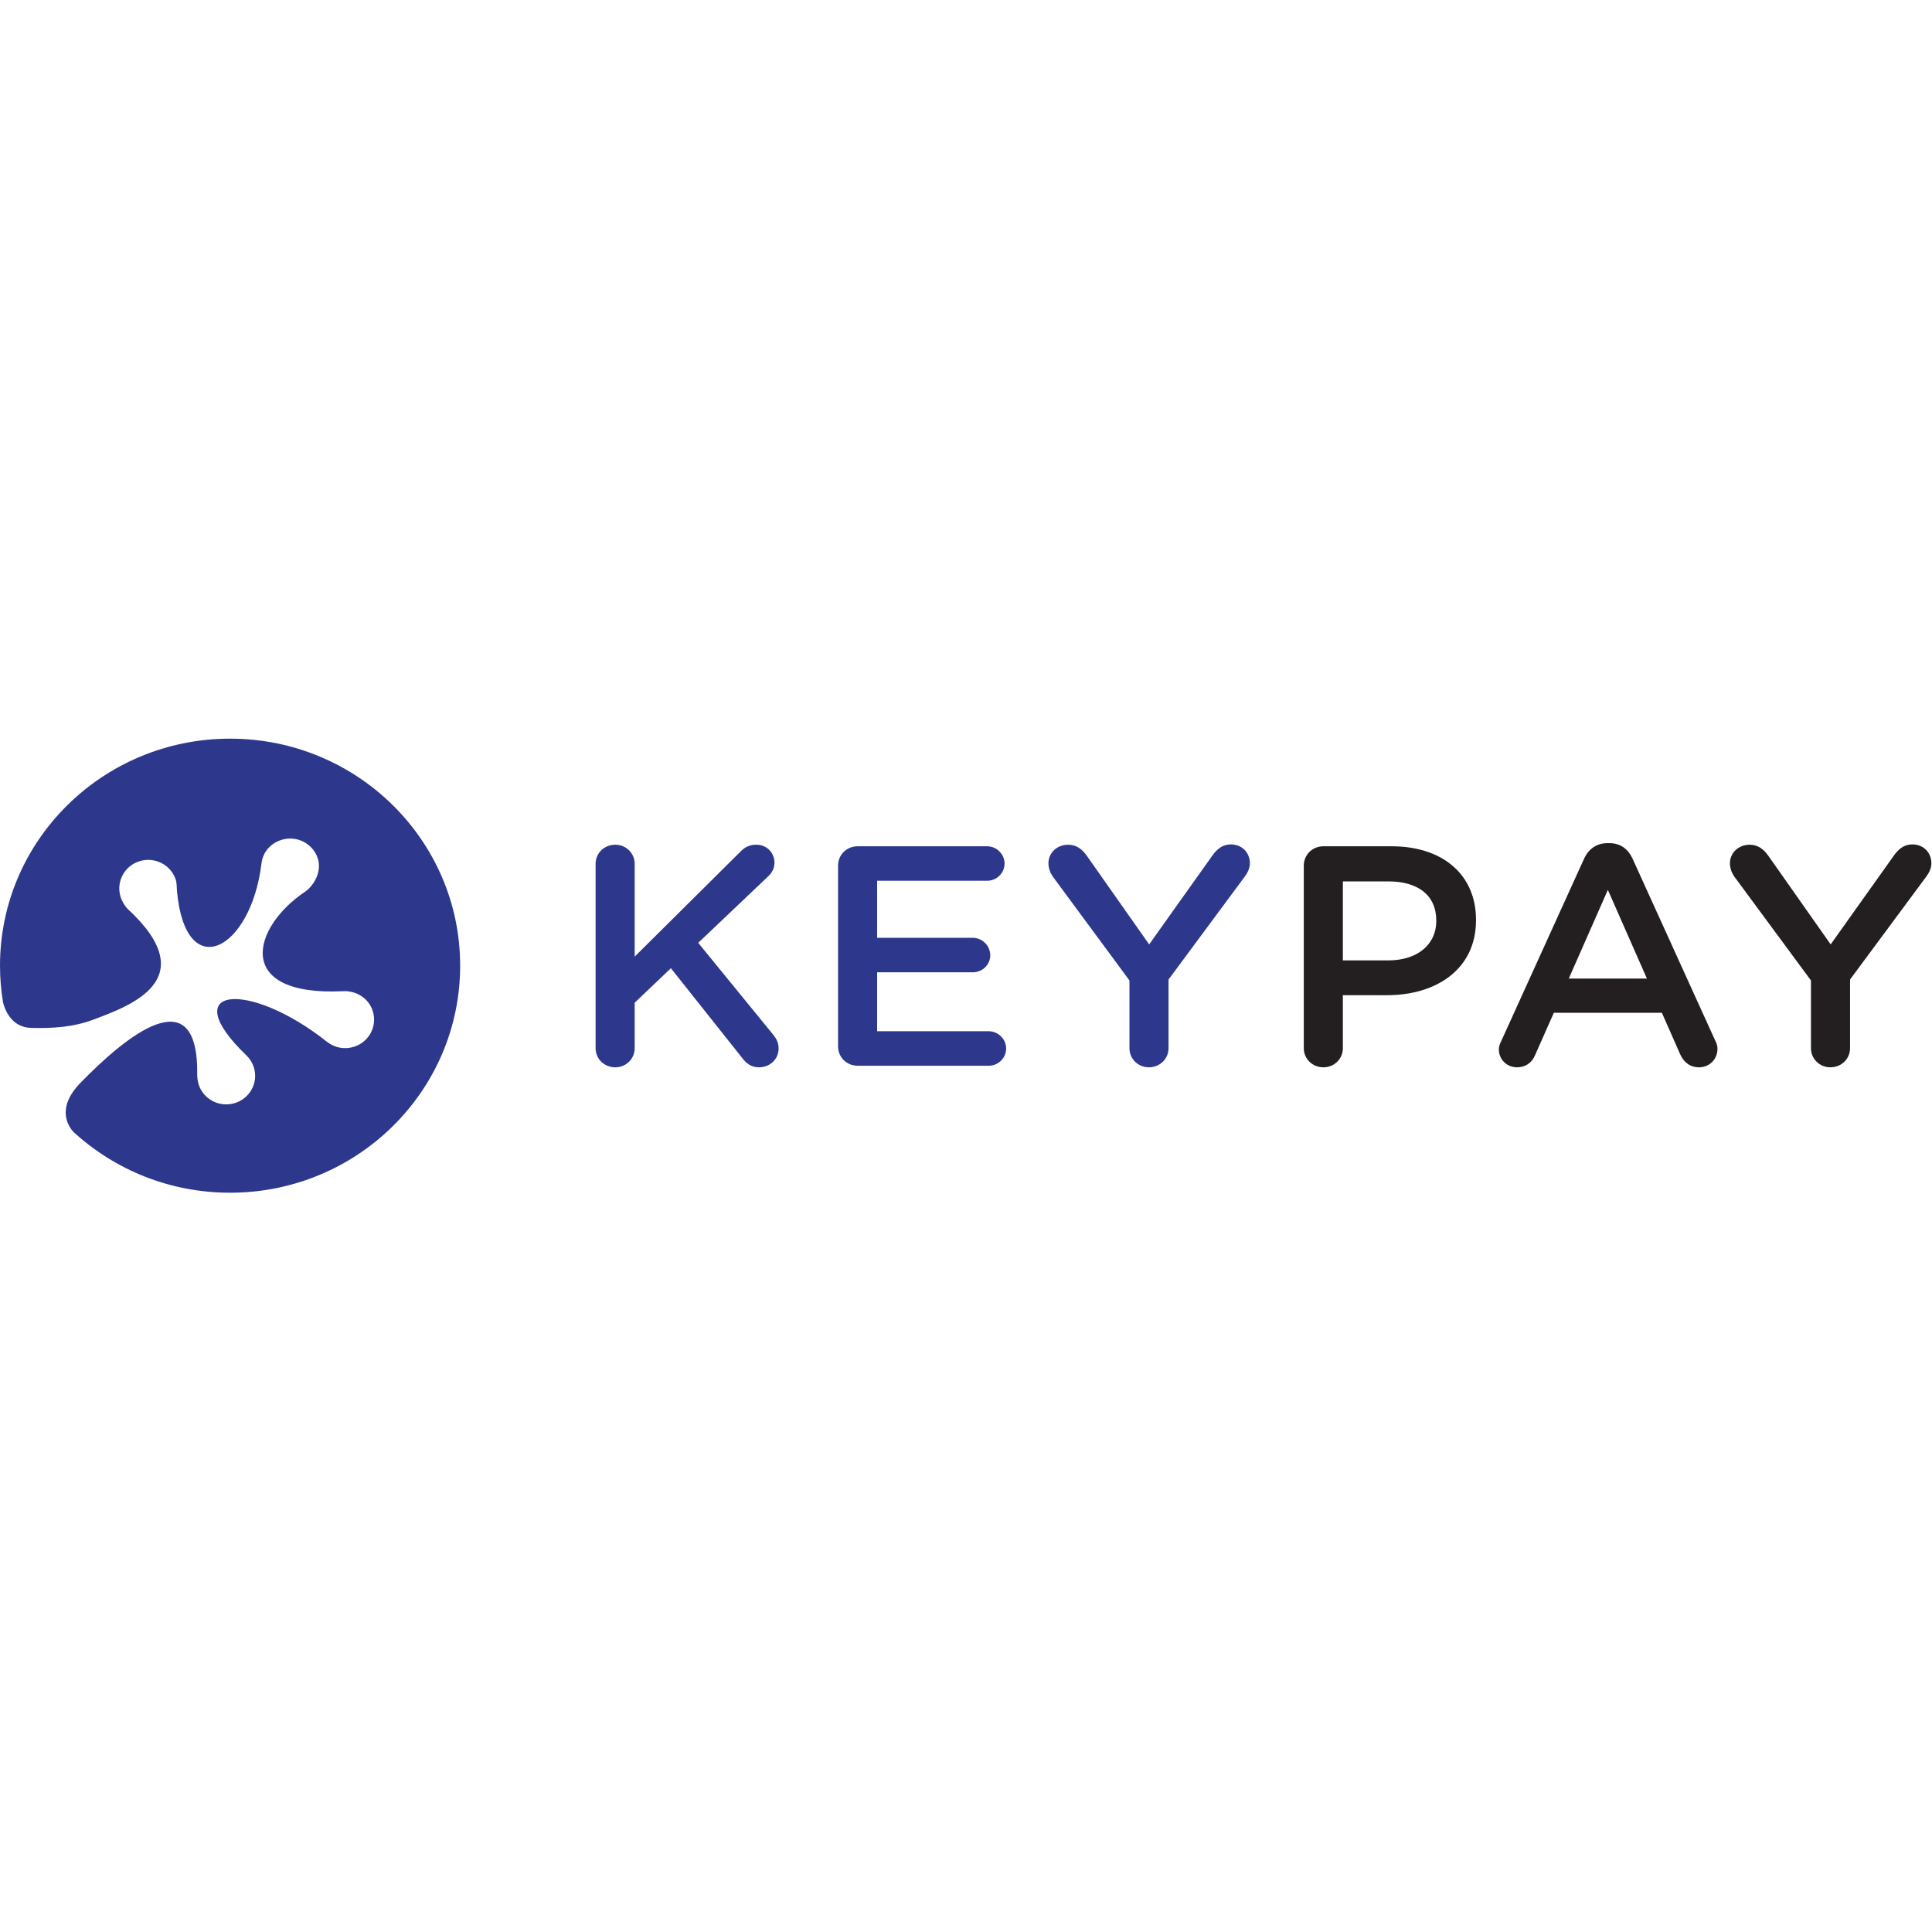
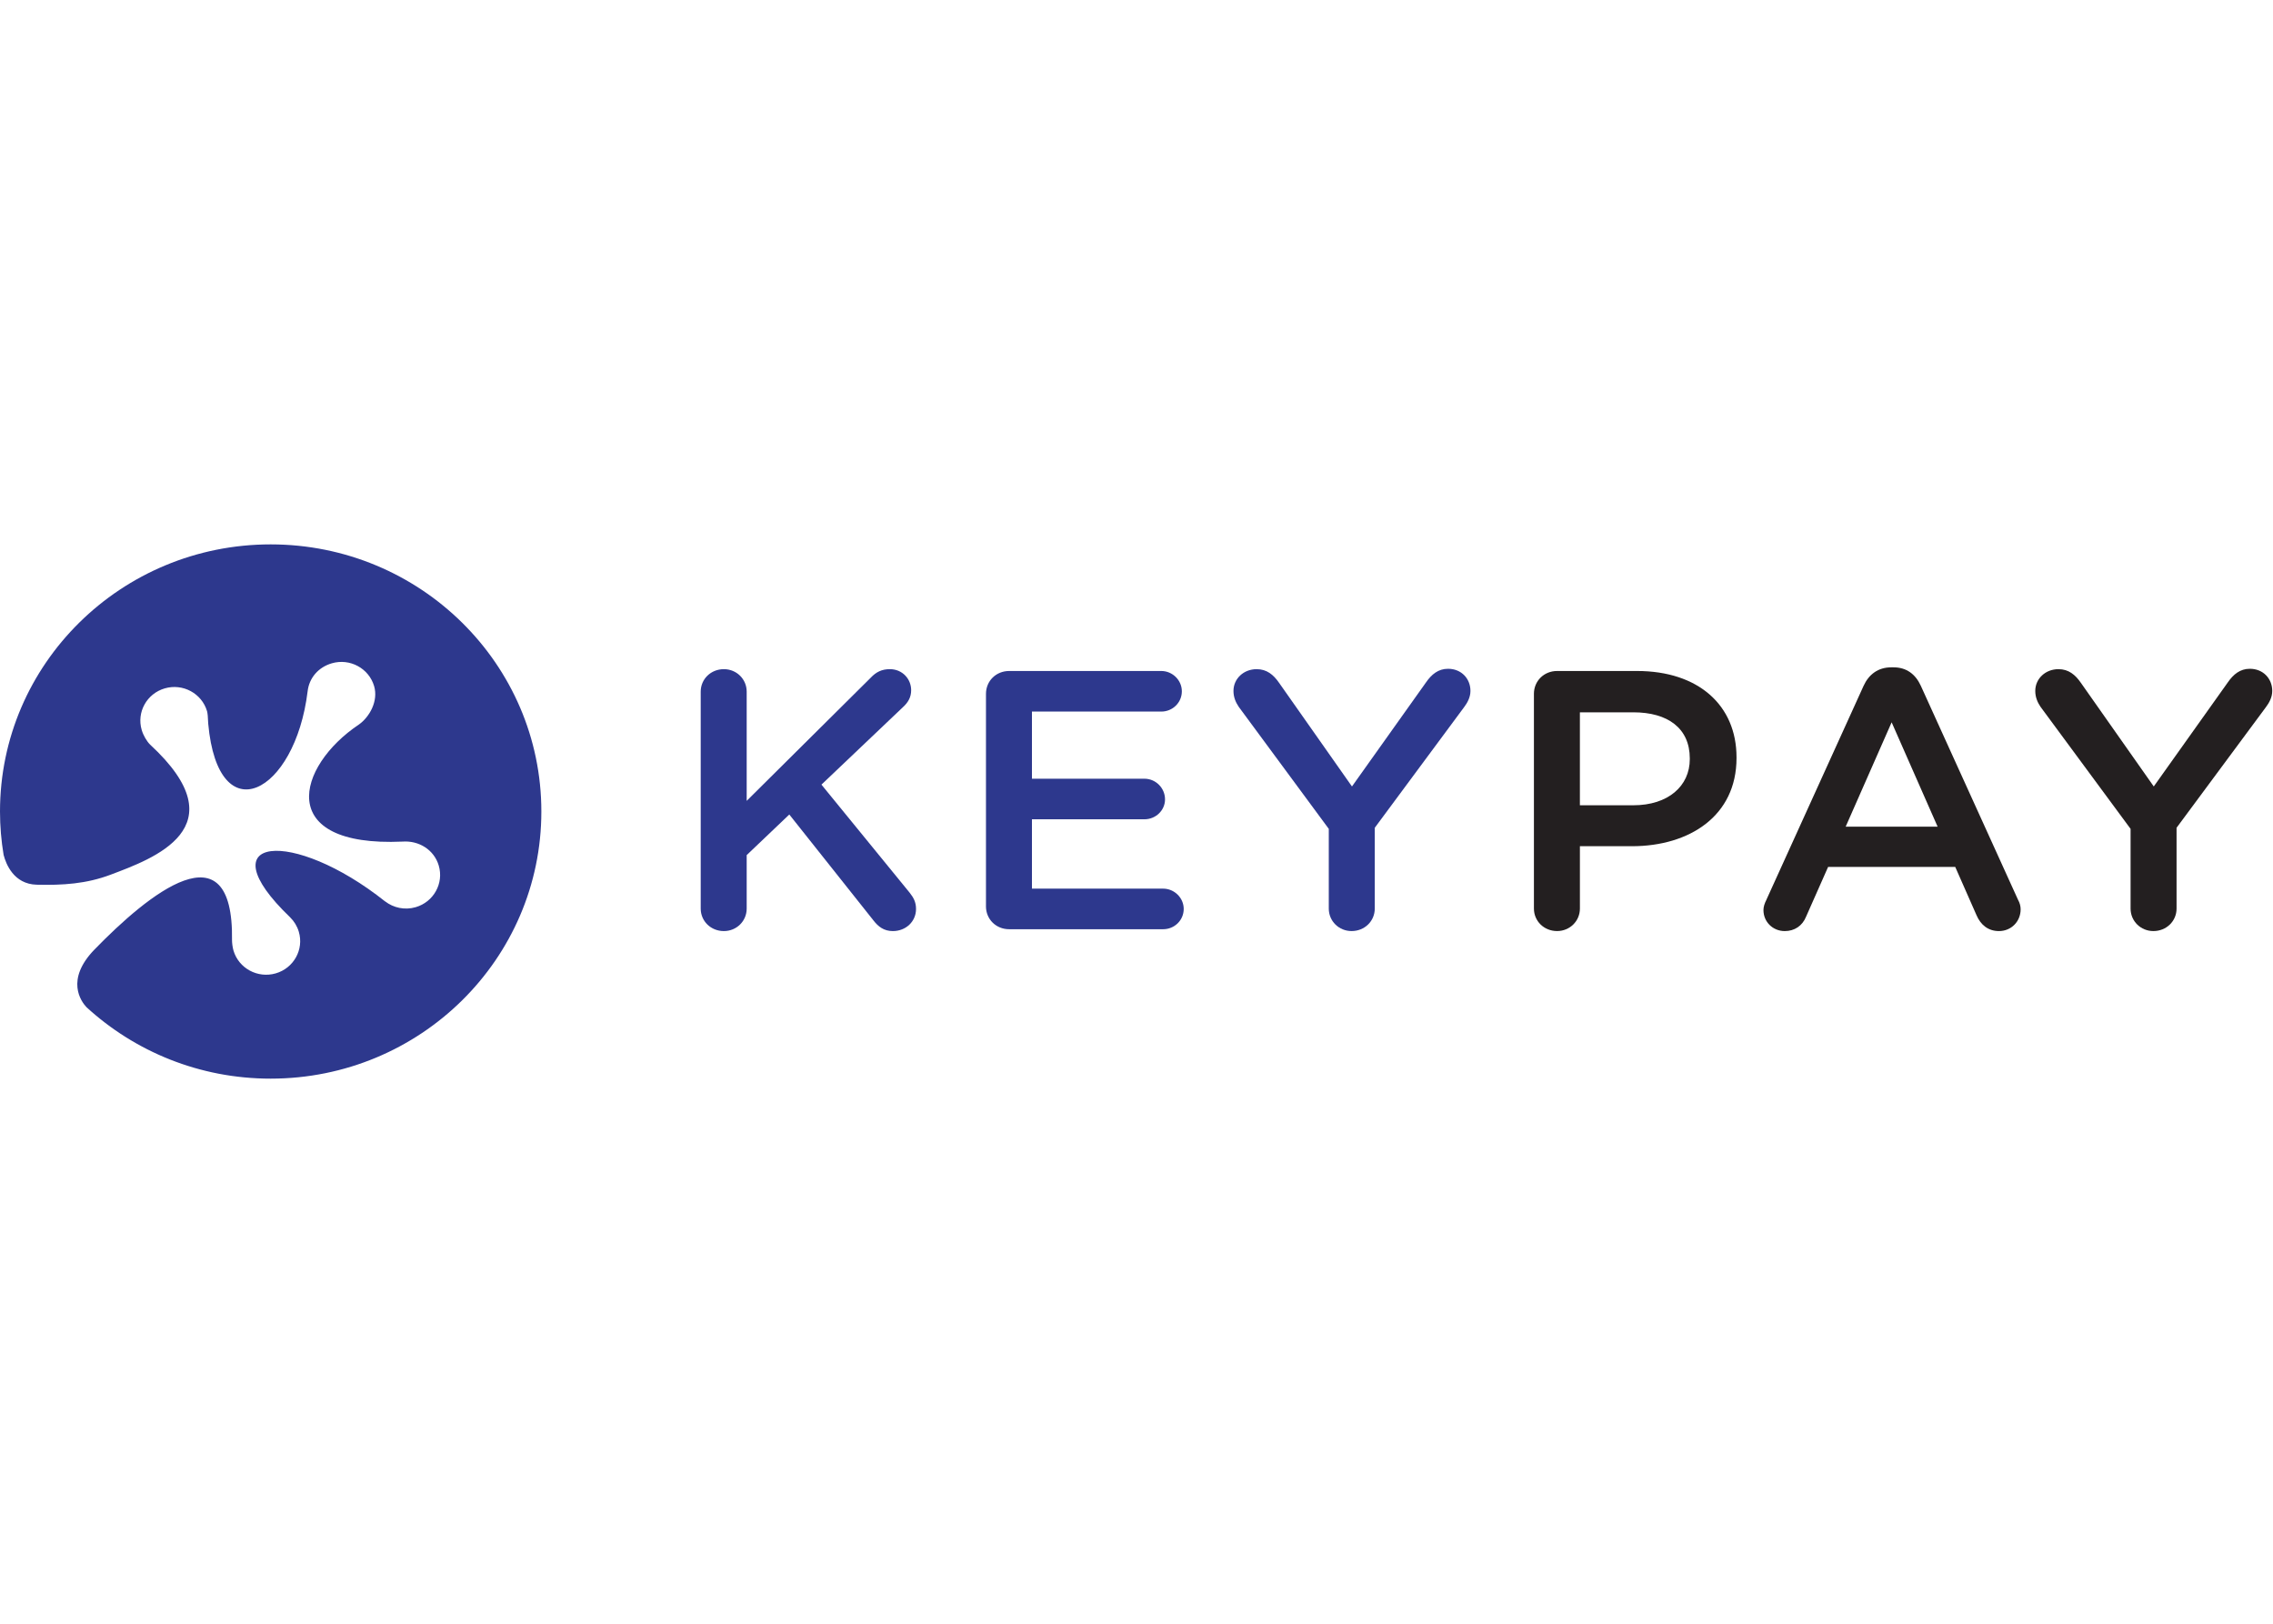
- <svg xmlns="http://www.w3.org/2000/svg" width="100%" height="100%" viewBox="0 0 521 521" version="1.1" xml:space="preserve" style="fill-rule:evenodd;clip-rule:evenodd;stroke-linejoin:round;stroke-miterlimit:2;">
+ <svg xmlns="http://www.w3.org/2000/svg" width="100%" height="100%" viewBox="0 0 175 125" version="1.1" xml:space="preserve" style="fill-rule:evenodd;clip-rule:evenodd;stroke-linejoin:round;stroke-miterlimit:2;">
  <g>
    <g id="KeyPayLogo">
      <g id="Group-3">
        <g id="Fill-1">
          <g id="Fill-11">
-             <path id="path1_fill" d="M62.045,199.194c-34.267,0 -62.045,27.411 -62.045,61.222c0,3.384 0.29,6.699 0.825,9.934c0.53,2.05 2.307,6.714 7.59,6.842c5.912,0.144 11.373,-0.181 16.975,-2.306c9.541,-3.615 29.67,-10.729 9.021,-29.798c-0.748,-0.738 -1.543,-2.055 -1.927,-3.345c-1.21,-4.08 1.161,-8.355 5.294,-9.549c4.134,-1.194 8.467,1.146 9.678,5.224c0.118,0.396 0.22,1.329 0.275,2.893c2.283,25.147 19.903,16.087 22.781,-7.441c0.354,-3.1 2.488,-5.541 5.561,-6.428c4.135,-1.194 8.467,1.144 9.678,5.224c1.022,3.447 -1.081,7.112 -3.482,8.808c-14.319,9.572 -19.341,28.159 10.004,26.832c3.734,-0.275 7.217,1.862 8.293,5.488c1.21,4.078 -1.161,8.353 -5.296,9.547c-2.506,0.725 -5.079,0.144 -6.991,-1.329c-0.002,0.002 -0.003,0.003 -0.005,0.005c-21.182,-16.842 -41.306,-15.098 -21.759,3.654c0,0 0,0.002 -0.002,0.002c0.902,0.885 1.597,1.998 1.979,3.288c1.211,4.079 -1.159,8.354 -5.293,9.549c-4.135,1.194 -8.466,-1.146 -9.678,-5.224c-0.233,-0.79 -0.34,-1.853 -0.336,-2.363c0.404,-26.634 -19.229,-10.53 -31.555,2.155c-6.683,6.912 -3.044,11.857 -1.804,13.184c11.075,10.156 25.907,16.377 42.218,16.377c34.268,0 62.045,-27.411 62.045,-61.224c0,-33.811 -27.778,-61.222 -62.045,-61.222Z" style="fill:#2d388d;" />
+             <path id="path1_fill" d="M20.84,41.908c-11.51,0 -20.84,9.207 -20.84,20.564c0,1.137 0.097,2.25 0.277,3.337c0.178,0.689 0.775,2.255 2.549,2.298c1.986,0.048 3.82,-0.061 5.702,-0.775c3.205,-1.214 9.966,-3.604 3.03,-10.009c-0.251,-0.248 -0.518,-0.69 -0.647,-1.124c-0.406,-1.37 0.39,-2.806 1.778,-3.207c1.389,-0.401 2.844,0.385 3.251,1.755c0.04,0.133 0.074,0.446 0.092,0.972c0.767,8.447 6.685,5.404 7.652,-2.499c0.119,-1.041 0.836,-1.861 1.868,-2.159c1.389,-0.401 2.844,0.384 3.251,1.755c0.343,1.158 -0.363,2.389 -1.17,2.959c-4.81,3.215 -6.496,9.458 3.36,9.013c1.254,-0.092 2.424,0.625 2.786,1.843c0.406,1.37 -0.39,2.806 -1.779,3.207c-0.842,0.244 -1.706,0.048 -2.348,-0.446c-0.001,0.001 -0.001,0.001 -0.002,0.002c-7.115,-5.657 -13.874,-5.071 -7.309,1.227c0,0 0,0.001 -0.001,0.001c0.303,0.297 0.536,0.671 0.665,1.104c0.407,1.37 -0.389,2.806 -1.778,3.207c-1.389,0.401 -2.844,-0.385 -3.251,-1.755c-0.078,-0.265 -0.114,-0.622 -0.113,-0.794c0.136,-8.946 -6.459,-3.537 -10.599,0.724c-2.245,2.322 -1.022,3.983 -0.606,4.428c3.72,3.411 8.702,5.501 14.181,5.501c11.51,0 20.84,-9.207 20.84,-20.565c0,-11.357 -9.33,-20.564 -20.84,-20.564l0,0Z" style="fill:#2d388d;" />
          </g>
        </g>
      </g>
      <g id="Fill-4">
-         <path id="path2_fill" d="M160.612,232.95c0,-2.874 2.314,-5.157 5.312,-5.157c2.914,0 5.227,2.283 5.227,5.157l0,25.026l28.447,-28.238c1.199,-1.269 2.484,-1.945 4.37,-1.945c2.913,0 4.884,2.283 4.884,4.819c0,1.607 -0.685,2.79 -1.886,3.889l-18.679,17.755l20.223,24.772c0.856,1.099 1.456,2.113 1.456,3.718c0,2.877 -2.314,5.073 -5.313,5.073c-2.055,0 -3.341,-1.015 -4.454,-2.45l-19.28,-24.267l-9.768,9.303l0,12.258c0,2.874 -2.312,5.156 -5.227,5.156c-2.998,0 -5.312,-2.281 -5.312,-5.156l0,-49.713Z" style="fill:#2d388d;" />
+         <path id="path2_fill" d="M53.948,53.246c0,-0.965 0.777,-1.732 1.784,-1.732c0.979,0 1.756,0.767 1.756,1.732l0,8.406l9.555,-9.485c0.403,-0.426 0.834,-0.653 1.468,-0.653c0.978,0 1.64,0.767 1.64,1.619c0,0.54 -0.23,0.937 -0.633,1.306l-6.274,5.964l6.793,8.321c0.288,0.369 0.489,0.71 0.489,1.249c0,0.966 -0.777,1.704 -1.785,1.704c-0.69,0 -1.122,-0.341 -1.496,-0.823l-6.476,-8.151l-3.281,3.125l0,4.117c0,0.965 -0.777,1.732 -1.756,1.732c-1.007,0 -1.784,-0.766 -1.784,-1.732l0,-16.698Z" style="fill:#2d388d;" />
      </g>
      <g id="Fill-6">
-         <path id="path3_fill" d="M225.997,282.153l0,-48.699c0,-2.958 2.314,-5.241 5.312,-5.241l34.872,0c2.572,0 4.713,2.113 4.713,4.651c0,2.62 -2.142,4.649 -4.713,4.649l-29.646,0l0,15.388l25.79,0c2.571,0 4.713,2.113 4.713,4.735c0,2.536 -2.142,4.565 -4.713,4.565l-25.79,0l0,15.894l30.075,0c2.57,0 4.712,2.115 4.712,4.649c0,2.621 -2.142,4.651 -4.712,4.651l-35.302,0c-2.998,0 -5.312,-2.283 -5.312,-5.241Z" style="fill:#2d388d;" />
+         <path id="path3_fill" d="M75.911,69.773l0,-16.358c0,-0.994 0.777,-1.76 1.784,-1.76l11.713,0c0.864,0 1.583,0.71 1.583,1.562c0,0.88 -0.719,1.562 -1.583,1.562l-9.958,0l0,5.169l8.663,0c0.864,0 1.583,0.71 1.583,1.59c0,0.852 -0.719,1.533 -1.583,1.533l-8.663,0l0,5.339l10.102,0c0.863,0 1.583,0.71 1.583,1.562c0,0.88 -0.719,1.562 -1.583,1.562l-11.858,0c-1.007,0 -1.784,-0.767 -1.784,-1.76l0,-0Z" style="fill:#2d388d;" />
      </g>
      <g id="Fill-8">
-         <path id="path4_fill" d="M304.578,264.401l-20.649,-27.985c-0.686,-1.015 -1.2,-2.196 -1.2,-3.635c0,-2.791 2.314,-4.987 5.314,-4.987c2.312,0 3.856,1.267 5.14,3.128l16.708,23.755l16.965,-23.84c1.286,-1.863 2.828,-3.13 5.056,-3.13c3.083,0 5.14,2.282 5.14,5.073c0,1.439 -0.685,2.706 -1.457,3.72l-20.478,27.646l0,18.516c0,2.876 -2.312,5.157 -5.312,5.157c-2.913,0 -5.227,-2.281 -5.227,-5.157l0,-18.261Z" style="fill:#2d388d;" />
+         <path id="path4_fill" d="M102.305,63.81l-6.936,-9.4c-0.23,-0.341 -0.403,-0.738 -0.403,-1.221c0,-0.937 0.777,-1.675 1.785,-1.675c0.777,0 1.295,0.426 1.726,1.051l5.612,7.979l5.698,-8.008c0.432,-0.626 0.95,-1.051 1.698,-1.051c1.036,0 1.726,0.767 1.726,1.704c0,0.483 -0.23,0.909 -0.489,1.25l-6.878,9.286l0,6.219c0,0.966 -0.777,1.732 -1.784,1.732c-0.978,0 -1.756,-0.766 -1.756,-1.732l0,-6.134Z" style="fill:#2d388d;" />
      </g>
      <g id="Fill-10">
-         <path id="path5_fill" d="M374.382,258.989c7.969,0 12.938,-4.397 12.938,-10.567l0,-0.172c0,-6.931 -5.054,-10.567 -12.938,-10.567l-12.252,0l0,21.305l12.252,0Zm-22.791,-25.532c0,-2.958 2.312,-5.243 5.312,-5.243l18.335,0c14.053,0 22.792,7.863 22.792,19.784l0,0.17c0,13.273 -10.796,20.207 -23.991,20.207l-11.91,0l0,14.287c0,2.874 -2.314,5.156 -5.227,5.156c-3,0 -5.312,-2.282 -5.312,-5.156l0,-49.205Z" style="fill:#231f20;" />
+         <path id="path5_fill" d="M125.752,61.992c2.677,0 4.346,-1.477 4.346,-3.549l0,-0.058c0,-2.328 -1.698,-3.549 -4.346,-3.549l-4.115,0l0,7.156l4.115,0l0,0Zm-7.655,-8.576c0,-0.994 0.777,-1.761 1.784,-1.761l6.159,0c4.72,0 7.656,2.641 7.656,6.645l0,0.057c0,4.458 -3.626,6.787 -8.058,6.787l-4,0l0,4.799c0,0.965 -0.777,1.732 -1.756,1.732c-1.008,0 -1.784,-0.767 -1.784,-1.732l0,-16.528l0,0Z" style="fill:#231f20;" />
      </g>
      <g id="Fill-12">
-         <path id="path6_fill" d="M444.127,263.896l-10.538,-23.925l-10.54,23.925l21.079,0Zm-39.243,16.74l22.277,-49.037c1.2,-2.622 3.342,-4.227 6.34,-4.227l0.515,0c3,0 5.054,1.605 6.255,4.227l22.278,49.037c0.428,0.759 0.6,1.521 0.6,2.198c0,2.791 -2.144,4.987 -4.971,4.987c-2.484,0 -4.198,-1.437 -5.139,-3.634l-4.884,-11.075l-29.133,0l-5.056,11.413c-0.856,2.115 -2.655,3.296 -4.884,3.296c-2.742,0 -4.884,-2.114 -4.884,-4.818c0,-0.761 0.257,-1.523 0.686,-2.368Z" style="fill:#231f20;" />
+         <path id="path6_fill" d="M149.179,63.641l-3.54,-8.036l-3.54,8.036l7.08,0l-0,0Zm-13.181,5.623l7.483,-16.471c0.403,-0.881 1.123,-1.42 2.13,-1.42l0.173,0c1.008,0 1.698,0.539 2.101,1.42l7.483,16.471c0.144,0.255 0.202,0.511 0.202,0.738c0,0.937 -0.72,1.675 -1.67,1.675c-0.834,0 -1.41,-0.483 -1.726,-1.221l-1.64,-3.72l-9.786,0l-1.698,3.834c-0.288,0.71 -0.892,1.107 -1.64,1.107c-0.921,0 -1.64,-0.71 -1.64,-1.618c0,-0.256 0.086,-0.512 0.23,-0.795l0,0Z" style="fill:#231f20;" />
      </g>
      <g id="Fill-14">
-         <path id="path4_fill1" d="M488.36,264.401l-20.649,-27.985c-0.686,-1.015 -1.2,-2.196 -1.2,-3.635c0,-2.791 2.314,-4.987 5.314,-4.987c2.312,0 3.856,1.267 5.14,3.128l16.708,23.755l16.965,-23.84c1.286,-1.863 2.828,-3.13 5.056,-3.13c3.083,0 5.14,2.282 5.14,5.073c0,1.439 -0.685,2.706 -1.457,3.72l-20.478,27.646l0,18.516c0,2.876 -2.312,5.157 -5.312,5.157c-2.913,0 -5.227,-2.281 -5.227,-5.157l0,-18.261Z" style="fill:#231f20;" />
+         <path id="path4_fill1" d="M164.036,63.81l-6.936,-9.4c-0.23,-0.341 -0.403,-0.738 -0.403,-1.221c0,-0.937 0.777,-1.675 1.785,-1.675c0.777,0 1.295,0.426 1.726,1.051l5.612,7.979l5.698,-8.008c0.432,-0.626 0.95,-1.051 1.698,-1.051c1.036,0 1.726,0.767 1.726,1.704c0,0.483 -0.23,0.909 -0.489,1.25l-6.878,9.286l0,6.219c0,0.966 -0.777,1.732 -1.784,1.732c-0.978,0 -1.756,-0.766 -1.756,-1.732l0,-6.134Z" style="fill:#231f20;" />
      </g>
    </g>
  </g>
</svg>
